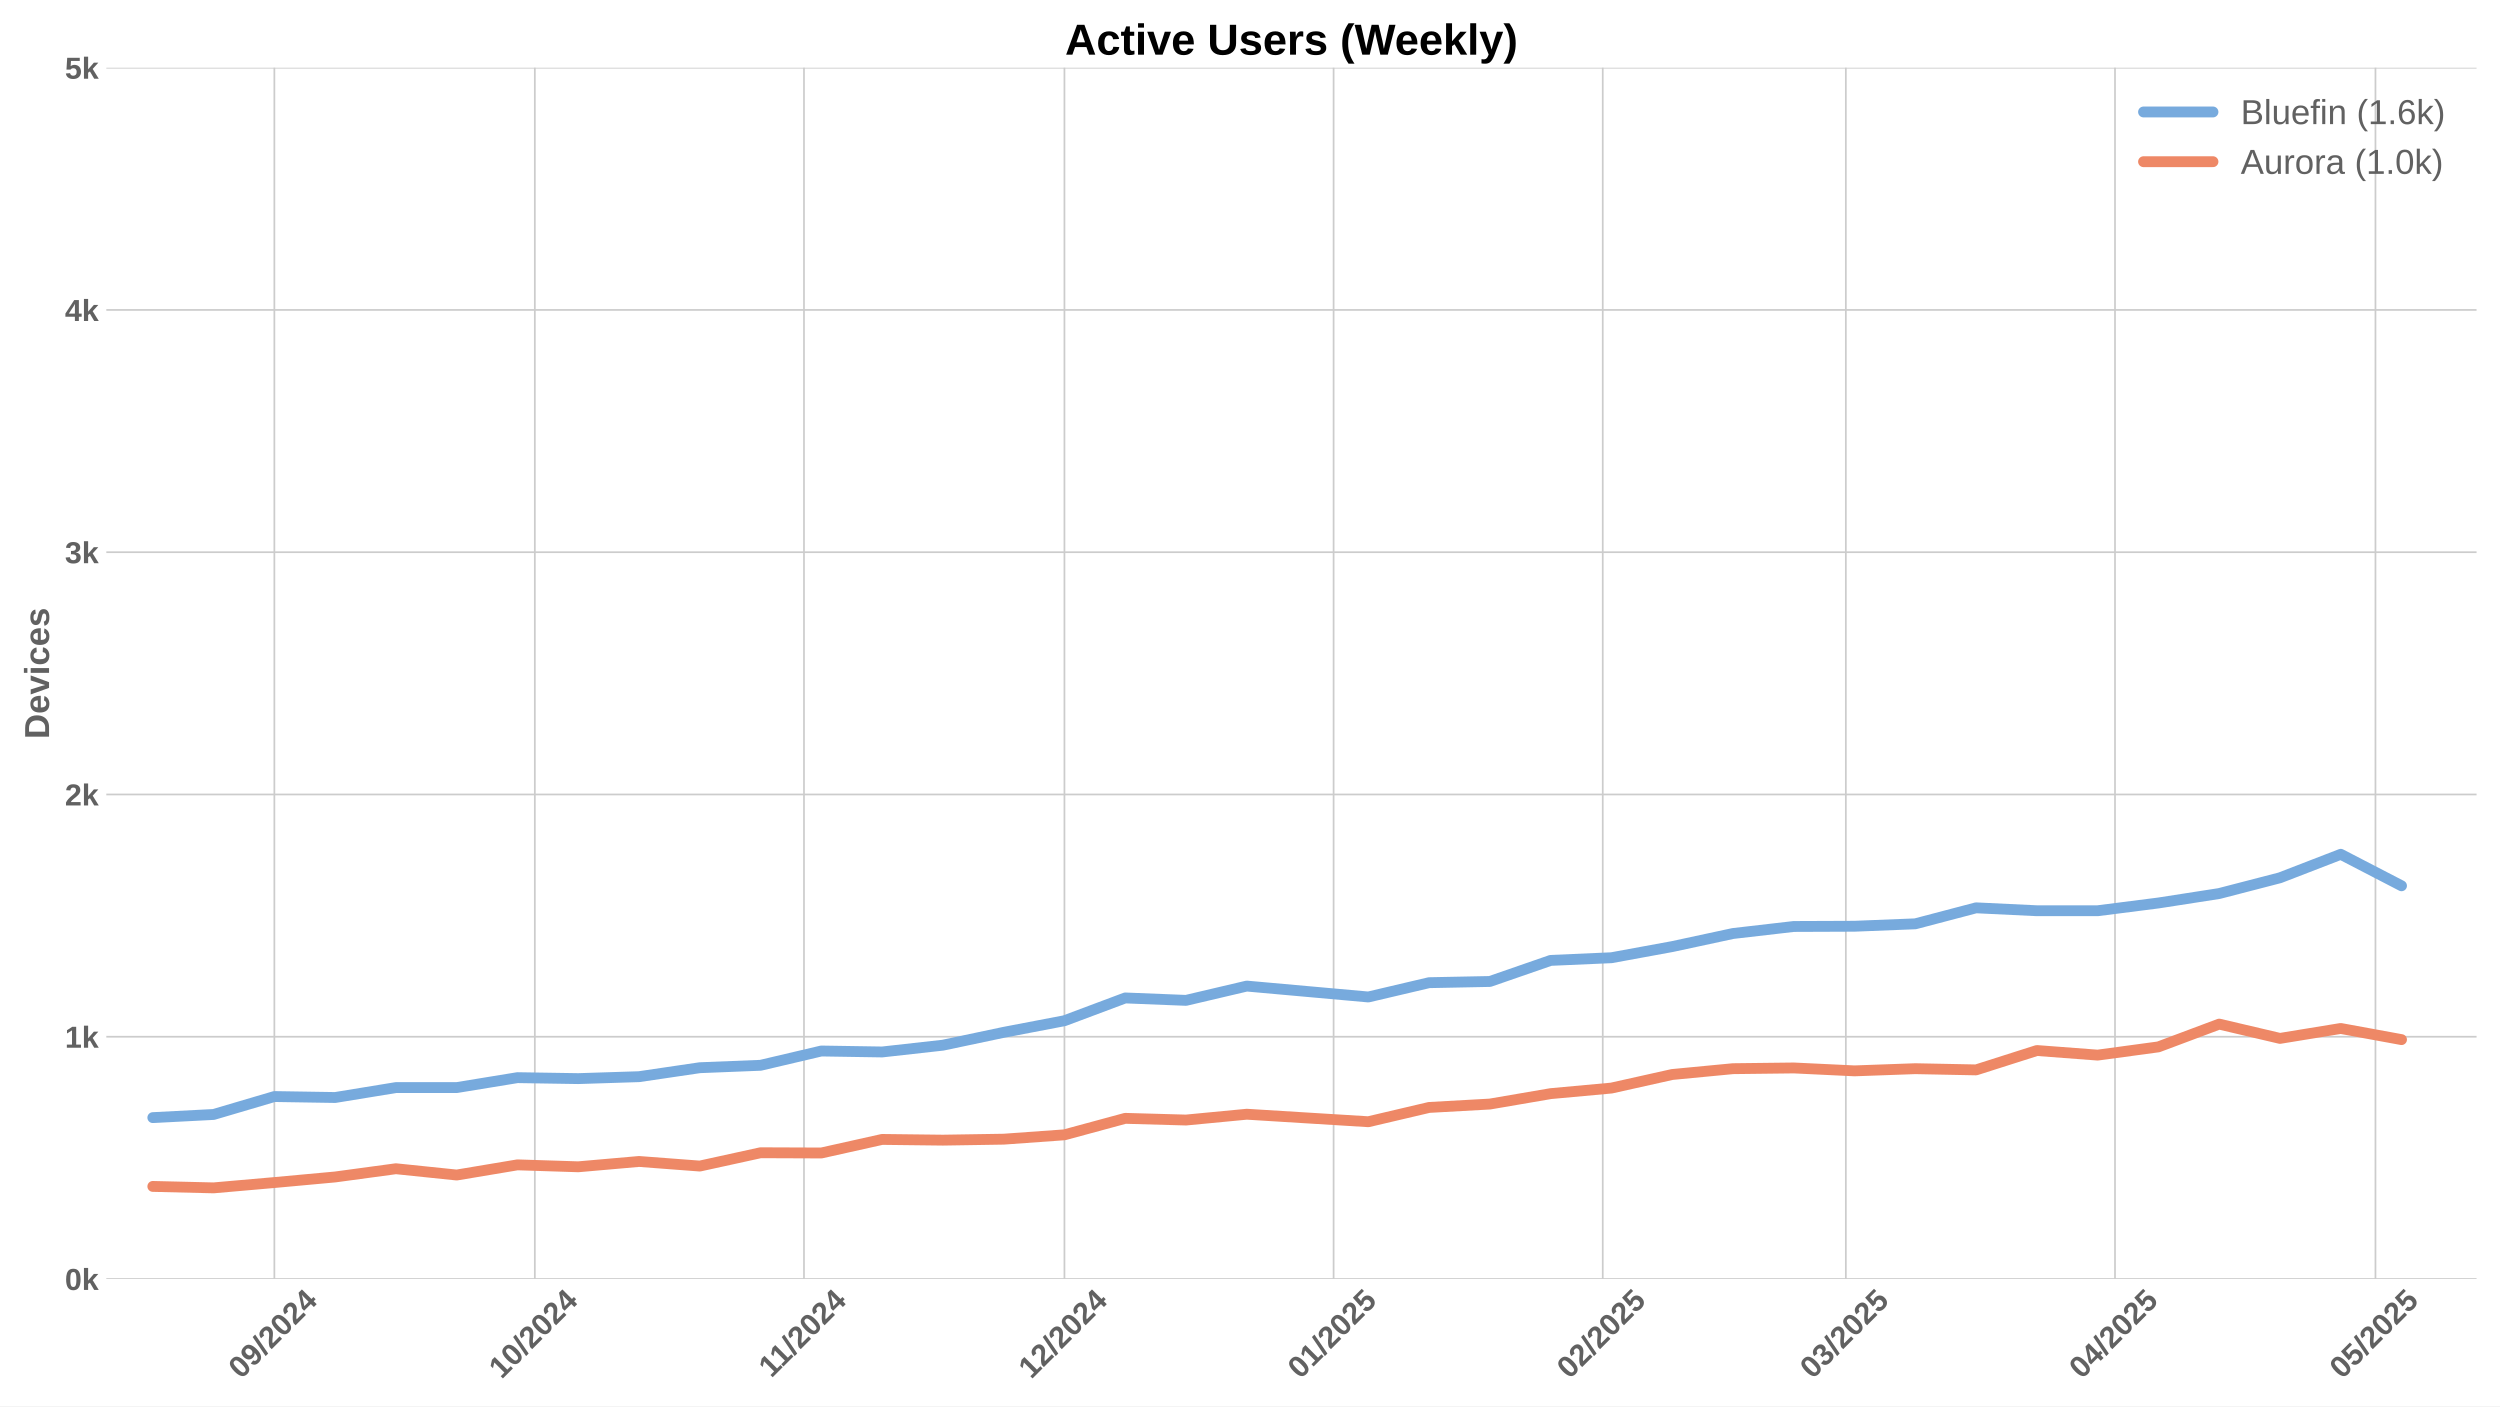
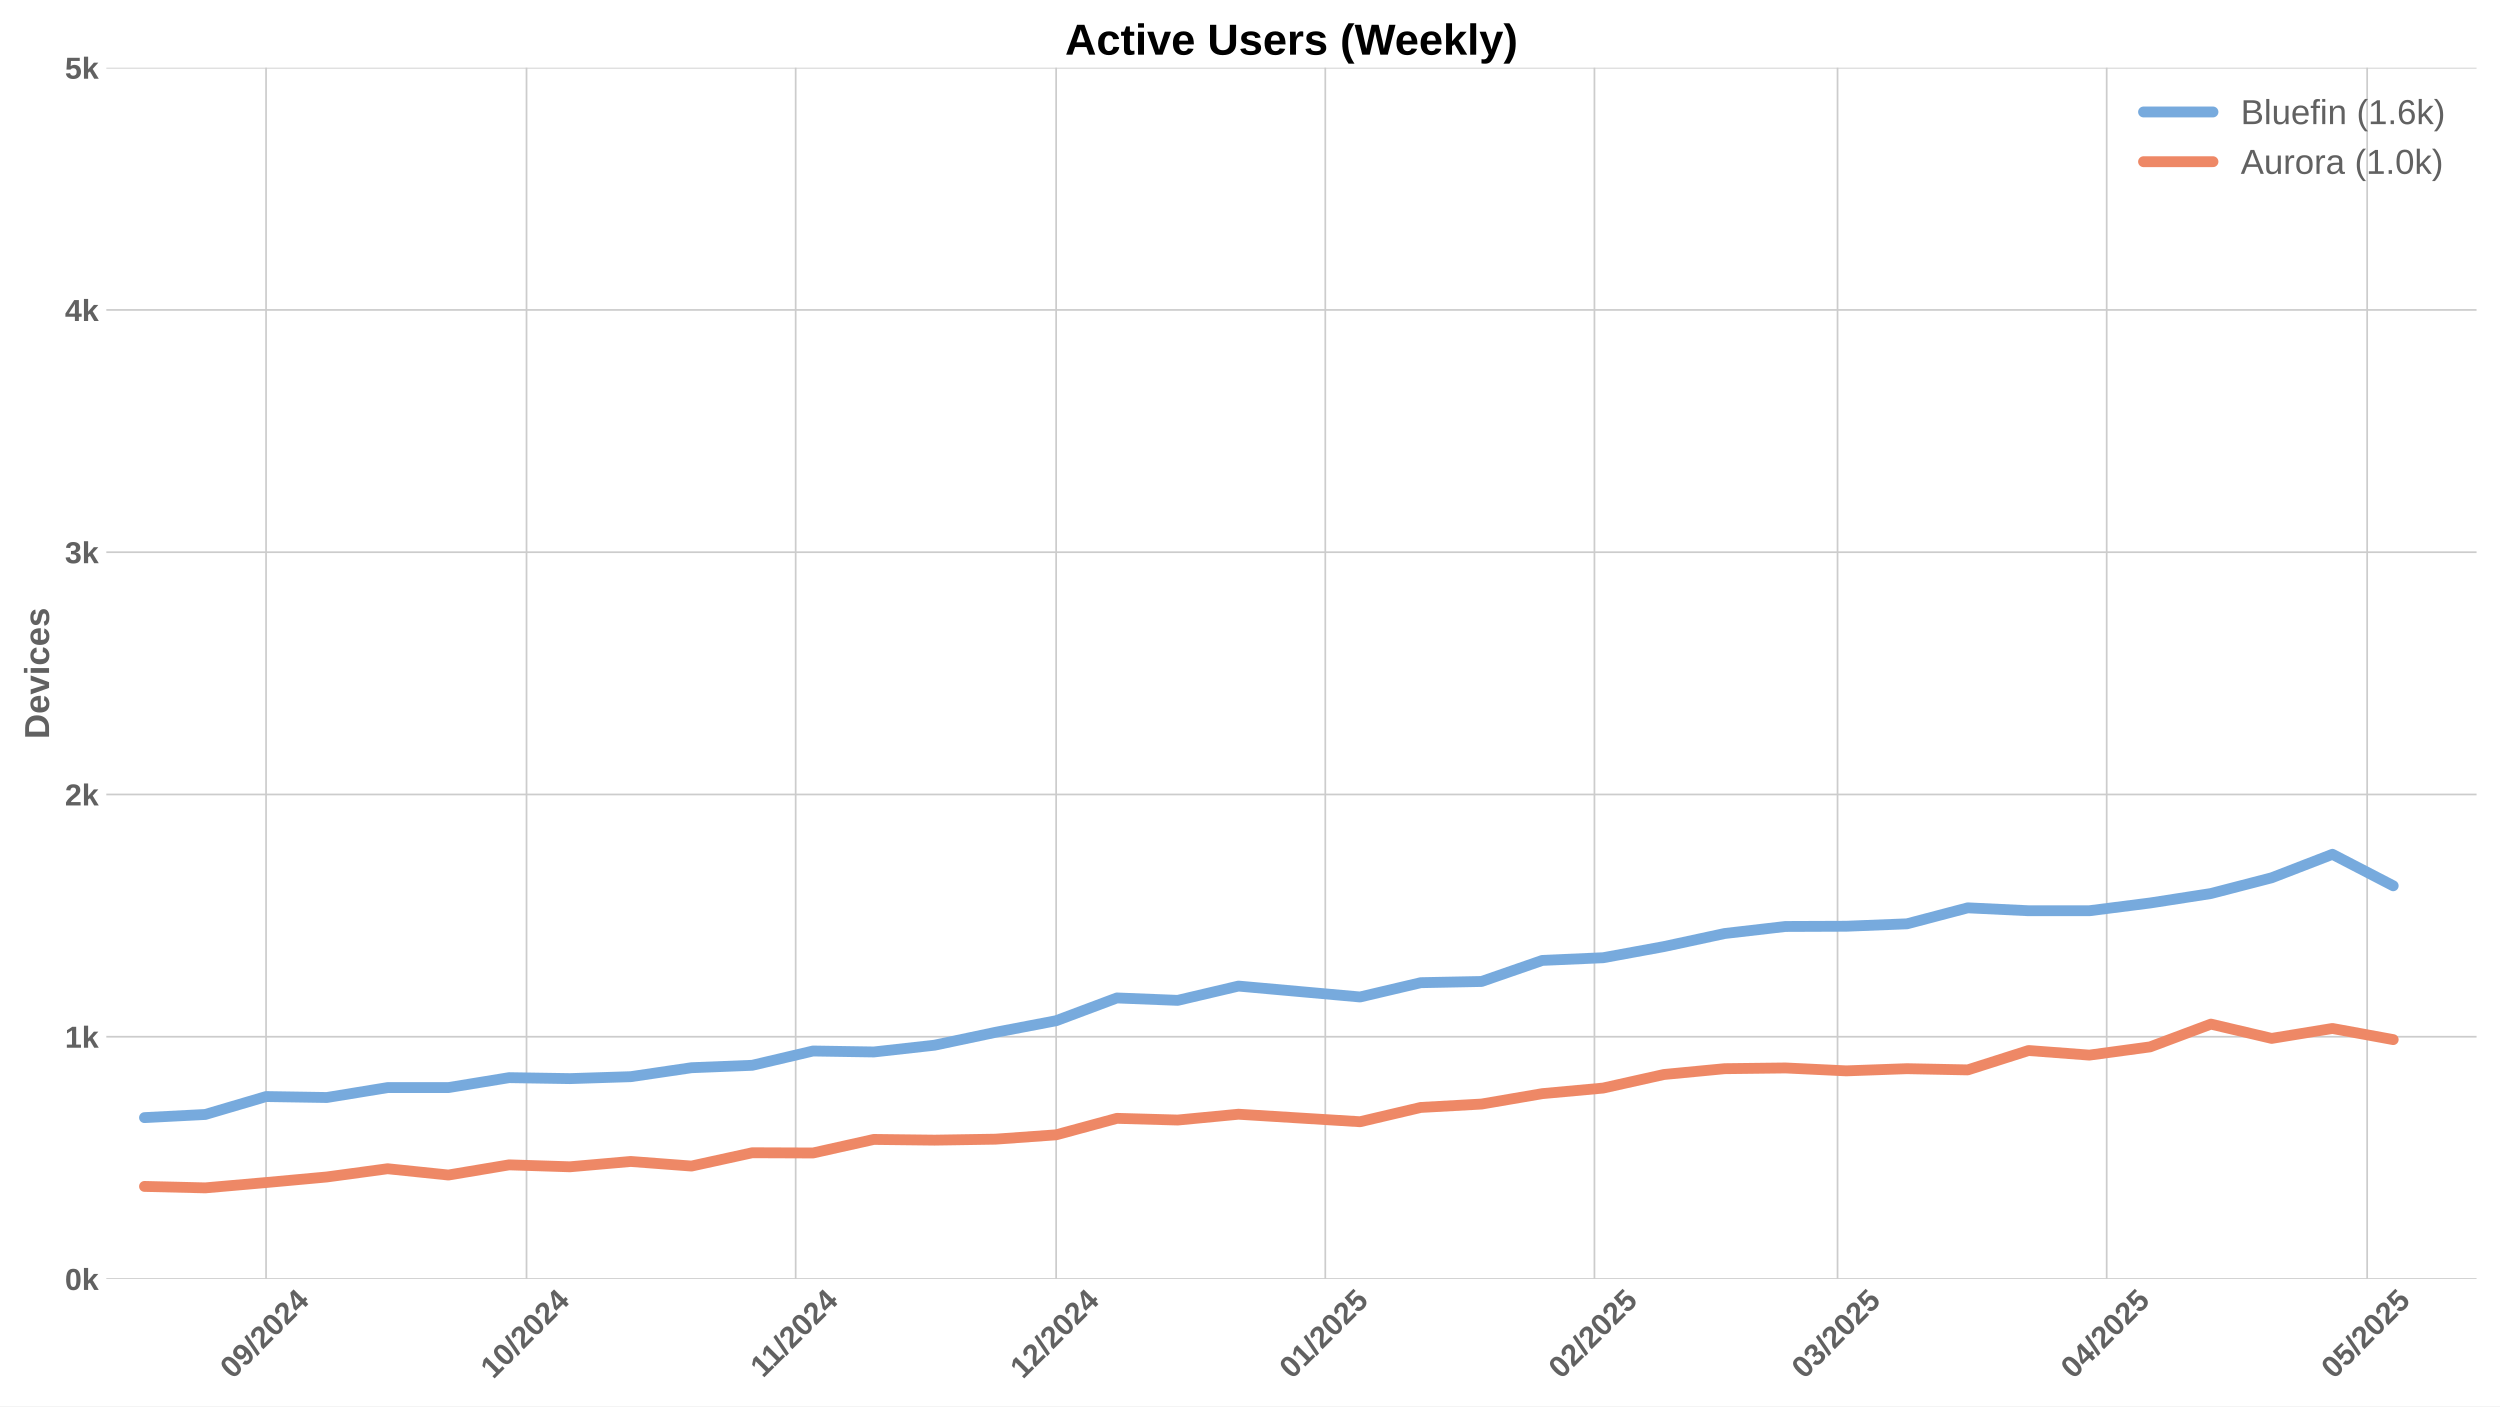
<svg xmlns="http://www.w3.org/2000/svg" xmlns:xlink="http://www.w3.org/1999/xlink" width="1152pt" height="648pt" viewBox="0 0 1152 648" version="1.1">
  <defs>
    <style type="text/css">*{stroke-linejoin: round; stroke-linecap: butt}</style>
  </defs>
  <g id="figure_1">
    <g id="patch_1">
      <path d="M 0 648  L 1152 648  L 1152 0  L 0 0  z " style="fill: #ffffff" />
    </g>
    <g id="axes_1">
      <g id="patch_2">
        <path d="M 48.99 589.343  L 1141.2 589.343  L 1141.2 31.2  L 48.99 31.2  z " style="fill: #ffffff" />
      </g>
      <g id="matplotlib.axis_1">
        <g id="xtick_1">
          <g id="line2d_1">
-             <path d="M 126.427 589.343  L 126.427 31.2  " clip-path="url(#p406740d268)" style="fill: none; stroke: #cccccc; stroke-width: 0.8; stroke-linecap: round" />
+             <path d="M 122.599 589.343  L 122.599 31.2  " clip-path="url(#pef2a3cb47c)" style="fill: none; stroke: #cccccc; stroke-width: 0.8; stroke-linecap: round" />
          </g>
          <g id="line2d_2" />
          <g id="text_1">
-             <g style="fill: #616161" transform="translate(111.0971 635.7977) rotate(-45) scale(0.14 -0.14)">
+             <g style="fill: #616161" transform="translate(107.2686 635.7977) rotate(-45) scale(0.14 -0.14)">
              <defs>
                <path id="LiberationSans-Bold-30" d="M 3297 2203  Q 3297 1088 2914 512  Q 2531 -63 1766 -63  Q 253 -63 253 2203  Q 253 2994 418 3494  Q 584 3994 915 4231  Q 1247 4469 1791 4469  Q 2572 4469 2934 3903  Q 3297 3338 3297 2203  z M 2416 2203  Q 2416 2813 2356 3150  Q 2297 3488 2165 3634  Q 2034 3781 1784 3781  Q 1519 3781 1383 3632  Q 1247 3484 1189 3148  Q 1131 2813 1131 2203  Q 1131 1600 1192 1261  Q 1253 922 1386 775  Q 1519 628 1772 628  Q 2022 628 2158 783  Q 2294 938 2355 1278  Q 2416 1619 2416 2203  z " transform="scale(0.015625)" />
                <path id="LiberationSans-Bold-39" d="M 3322 2272  Q 3322 1100 2894 518  Q 2466 -63 1678 -63  Q 1097 -63 767 185  Q 438 434 300 972  L 1125 1088  Q 1247 628 1688 628  Q 2056 628 2254 981  Q 2453 1334 2459 2028  Q 2341 1794 2070 1661  Q 1800 1528 1488 1528  Q 906 1528 564 1923  Q 222 2319 222 2994  Q 222 3688 623 4078  Q 1025 4469 1759 4469  Q 2550 4469 2936 3920  Q 3322 3372 3322 2272  z M 2394 2888  Q 2394 3297 2214 3539  Q 2034 3781 1738 3781  Q 1447 3781 1280 3570  Q 1113 3359 1113 2988  Q 1113 2622 1278 2401  Q 1444 2181 1741 2181  Q 2022 2181 2208 2373  Q 2394 2566 2394 2888  z " transform="scale(0.015625)" />
                <path id="LiberationSans-Bold-2f" d="M 63 -128  L 972 4638  L 1716 4638  L 822 -128  L 63 -128  z " transform="scale(0.015625)" />
                <path id="LiberationSans-Bold-32" d="M 222 0  L 222 609  Q 394 988 711 1347  Q 1028 1706 1509 2097  Q 1972 2472 2158 2715  Q 2344 2959 2344 3194  Q 2344 3769 1766 3769  Q 1484 3769 1336 3617  Q 1188 3466 1144 3163  L 259 3213  Q 334 3825 717 4147  Q 1100 4469 1759 4469  Q 2472 4469 2853 4144  Q 3234 3819 3234 3231  Q 3234 2922 3112 2672  Q 2991 2422 2800 2211  Q 2609 2000 2376 1815  Q 2144 1631 1925 1456  Q 1706 1281 1526 1103  Q 1347 925 1259 722  L 3303 722  L 3303 0  L 222 0  z " transform="scale(0.015625)" />
                <path id="LiberationSans-Bold-34" d="M 2938 897  L 2938 0  L 2100 0  L 2100 897  L 97 897  L 97 1556  L 1956 4403  L 2938 4403  L 2938 1550  L 3525 1550  L 3525 897  L 2938 897  z M 2100 2991  Q 2100 3159 2111 3356  Q 2122 3553 2128 3609  Q 2047 3434 1834 3103  L 813 1550  L 2100 1550  L 2100 2991  z " transform="scale(0.015625)" />
              </defs>
              <use xlink:href="#LiberationSans-Bold-30" />
              <use xlink:href="#LiberationSans-Bold-39" transform="translate(55.61523 0)" />
              <use xlink:href="#LiberationSans-Bold-2f" transform="translate(111.2305 0)" />
              <use xlink:href="#LiberationSans-Bold-32" transform="translate(139.0137 0)" />
              <use xlink:href="#LiberationSans-Bold-30" transform="translate(194.6289 0)" />
              <use xlink:href="#LiberationSans-Bold-32" transform="translate(250.2441 0)" />
              <use xlink:href="#LiberationSans-Bold-34" transform="translate(305.8594 0)" />
            </g>
          </g>
        </g>
        <g id="xtick_2">
          <g id="line2d_3">
-             <path d="M 246.45 589.343  L 246.45 31.2  " clip-path="url(#p406740d268)" style="fill: none; stroke: #cccccc; stroke-width: 0.8; stroke-linecap: round" />
+             <path d="M 242.622 589.343  L 242.622 31.2  " clip-path="url(#pef2a3cb47c)" style="fill: none; stroke: #cccccc; stroke-width: 0.8; stroke-linecap: round" />
          </g>
          <g id="line2d_4" />
          <g id="text_2">
-             <g style="fill: #616161" transform="translate(231.1201 635.7977) rotate(-45) scale(0.14 -0.14)">
+             <g style="fill: #616161" transform="translate(227.2917 635.7977) rotate(-45) scale(0.14 -0.14)">
              <defs>
                <path id="LiberationSans-Bold-31" d="M 403 0  L 403 653  L 1494 653  L 1494 3656  L 438 2997  L 438 3688  L 1541 4403  L 2372 4403  L 2372 653  L 3381 653  L 3381 0  L 403 0  z " transform="scale(0.015625)" />
              </defs>
              <use xlink:href="#LiberationSans-Bold-31" />
              <use xlink:href="#LiberationSans-Bold-30" transform="translate(55.61523 0)" />
              <use xlink:href="#LiberationSans-Bold-2f" transform="translate(111.2305 0)" />
              <use xlink:href="#LiberationSans-Bold-32" transform="translate(139.0137 0)" />
              <use xlink:href="#LiberationSans-Bold-30" transform="translate(194.6289 0)" />
              <use xlink:href="#LiberationSans-Bold-32" transform="translate(250.2441 0)" />
              <use xlink:href="#LiberationSans-Bold-34" transform="translate(305.8594 0)" />
            </g>
          </g>
        </g>
        <g id="xtick_3">
          <g id="line2d_5">
-             <path d="M 370.474 589.343  L 370.474 31.2  " clip-path="url(#p406740d268)" style="fill: none; stroke: #cccccc; stroke-width: 0.8; stroke-linecap: round" />
+             <path d="M 366.646 589.343  L 366.646 31.2  " clip-path="url(#pef2a3cb47c)" style="fill: none; stroke: #cccccc; stroke-width: 0.8; stroke-linecap: round" />
          </g>
          <g id="line2d_6" />
          <g id="text_3">
-             <g style="fill: #616161" transform="translate(355.4162 635.2532) rotate(-45) scale(0.14 -0.14)">
+             <g style="fill: #616161" transform="translate(351.5877 635.2532) rotate(-45) scale(0.14 -0.14)">
              <use xlink:href="#LiberationSans-Bold-31" />
              <use xlink:href="#LiberationSans-Bold-31" transform="translate(50.11523 0)" />
              <use xlink:href="#LiberationSans-Bold-2f" transform="translate(105.7305 0)" />
              <use xlink:href="#LiberationSans-Bold-32" transform="translate(133.5137 0)" />
              <use xlink:href="#LiberationSans-Bold-30" transform="translate(189.1289 0)" />
              <use xlink:href="#LiberationSans-Bold-32" transform="translate(244.7441 0)" />
              <use xlink:href="#LiberationSans-Bold-34" transform="translate(300.3594 0)" />
            </g>
          </g>
        </g>
        <g id="xtick_4">
          <g id="line2d_7">
-             <path d="M 490.497 589.343  L 490.497 31.2  " clip-path="url(#p406740d268)" style="fill: none; stroke: #cccccc; stroke-width: 0.8; stroke-linecap: round" />
+             <path d="M 486.669 589.343  L 486.669 31.2  " clip-path="url(#pef2a3cb47c)" style="fill: none; stroke: #cccccc; stroke-width: 0.8; stroke-linecap: round" />
          </g>
          <g id="line2d_8" />
          <g id="text_4">
-             <g style="fill: #616161" transform="translate(475.1671 635.7977) rotate(-45) scale(0.14 -0.14)">
+             <g style="fill: #616161" transform="translate(471.3386 635.7977) rotate(-45) scale(0.14 -0.14)">
              <use xlink:href="#LiberationSans-Bold-31" />
              <use xlink:href="#LiberationSans-Bold-32" transform="translate(55.61523 0)" />
              <use xlink:href="#LiberationSans-Bold-2f" transform="translate(111.2305 0)" />
              <use xlink:href="#LiberationSans-Bold-32" transform="translate(139.0137 0)" />
              <use xlink:href="#LiberationSans-Bold-30" transform="translate(194.6289 0)" />
              <use xlink:href="#LiberationSans-Bold-32" transform="translate(250.2441 0)" />
              <use xlink:href="#LiberationSans-Bold-34" transform="translate(305.8594 0)" />
            </g>
          </g>
        </g>
        <g id="xtick_5">
          <g id="line2d_9">
-             <path d="M 614.521 589.343  L 614.521 31.2  " clip-path="url(#p406740d268)" style="fill: none; stroke: #cccccc; stroke-width: 0.8; stroke-linecap: round" />
+             <path d="M 610.693 589.343  L 610.693 31.2  " clip-path="url(#pef2a3cb47c)" style="fill: none; stroke: #cccccc; stroke-width: 0.8; stroke-linecap: round" />
          </g>
          <g id="line2d_10" />
          <g id="text_5">
-             <g style="fill: #616161" transform="translate(599.1909 635.7977) rotate(-45) scale(0.14 -0.14)">
+             <g style="fill: #616161" transform="translate(595.3624 635.7977) rotate(-45) scale(0.14 -0.14)">
              <defs>
                <path id="LiberationSans-Bold-35" d="M 3381 1466  Q 3381 766 2945 351  Q 2509 -63 1750 -63  Q 1088 -63 689 235  Q 291 534 197 1100  L 1075 1172  Q 1144 891 1319 762  Q 1494 634 1759 634  Q 2088 634 2283 843  Q 2478 1053 2478 1447  Q 2478 1794 2293 2001  Q 2109 2209 1778 2209  Q 1413 2209 1181 1925  L 325 1925  L 478 4403  L 3125 4403  L 3125 3750  L 1275 3750  L 1203 2638  Q 1522 2919 2000 2919  Q 2628 2919 3004 2528  Q 3381 2138 3381 1466  z " transform="scale(0.015625)" />
              </defs>
              <use xlink:href="#LiberationSans-Bold-30" />
              <use xlink:href="#LiberationSans-Bold-31" transform="translate(55.61523 0)" />
              <use xlink:href="#LiberationSans-Bold-2f" transform="translate(111.2305 0)" />
              <use xlink:href="#LiberationSans-Bold-32" transform="translate(139.0137 0)" />
              <use xlink:href="#LiberationSans-Bold-30" transform="translate(194.6289 0)" />
              <use xlink:href="#LiberationSans-Bold-32" transform="translate(250.2441 0)" />
              <use xlink:href="#LiberationSans-Bold-35" transform="translate(305.8594 0)" />
            </g>
          </g>
        </g>
        <g id="xtick_6">
          <g id="line2d_11">
-             <path d="M 738.545 589.343  L 738.545 31.2  " clip-path="url(#p406740d268)" style="fill: none; stroke: #cccccc; stroke-width: 0.8; stroke-linecap: round" />
+             <path d="M 734.717 589.343  L 734.717 31.2  " clip-path="url(#pef2a3cb47c)" style="fill: none; stroke: #cccccc; stroke-width: 0.8; stroke-linecap: round" />
          </g>
          <g id="line2d_12" />
          <g id="text_6">
-             <g style="fill: #616161" transform="translate(723.2148 635.7977) rotate(-45) scale(0.14 -0.14)">
+             <g style="fill: #616161" transform="translate(719.3863 635.7977) rotate(-45) scale(0.14 -0.14)">
              <use xlink:href="#LiberationSans-Bold-30" />
              <use xlink:href="#LiberationSans-Bold-32" transform="translate(55.61523 0)" />
              <use xlink:href="#LiberationSans-Bold-2f" transform="translate(111.2305 0)" />
              <use xlink:href="#LiberationSans-Bold-32" transform="translate(139.0137 0)" />
              <use xlink:href="#LiberationSans-Bold-30" transform="translate(194.6289 0)" />
              <use xlink:href="#LiberationSans-Bold-32" transform="translate(250.2441 0)" />
              <use xlink:href="#LiberationSans-Bold-35" transform="translate(305.8594 0)" />
            </g>
          </g>
        </g>
        <g id="xtick_7">
          <g id="line2d_13">
-             <path d="M 850.567 589.343  L 850.567 31.2  " clip-path="url(#p406740d268)" style="fill: none; stroke: #cccccc; stroke-width: 0.8; stroke-linecap: round" />
+             <path d="M 846.738 589.343  L 846.738 31.2  " clip-path="url(#pef2a3cb47c)" style="fill: none; stroke: #cccccc; stroke-width: 0.8; stroke-linecap: round" />
          </g>
          <g id="line2d_14" />
          <g id="text_7">
-             <g style="fill: #616161" transform="translate(835.2363 635.7977) rotate(-45) scale(0.14 -0.14)">
+             <g style="fill: #616161" transform="translate(831.4078 635.7977) rotate(-45) scale(0.14 -0.14)">
              <defs>
                <path id="LiberationSans-Bold-33" d="M 3328 1222  Q 3328 603 2922 265  Q 2516 -72 1766 -72  Q 1056 -72 637 254  Q 219 581 147 1197  L 1041 1275  Q 1125 641 1763 641  Q 2078 641 2253 797  Q 2428 953 2428 1275  Q 2428 1569 2215 1725  Q 2003 1881 1584 1881  L 1278 1881  L 1278 2591  L 1566 2591  Q 1944 2591 2134 2745  Q 2325 2900 2325 3188  Q 2325 3459 2173 3614  Q 2022 3769 1731 3769  Q 1459 3769 1292 3619  Q 1125 3469 1100 3194  L 222 3256  Q 291 3825 694 4147  Q 1097 4469 1747 4469  Q 2438 4469 2827 4158  Q 3216 3847 3216 3297  Q 3216 2884 2973 2618  Q 2731 2353 2275 2266  L 2275 2253  Q 2781 2194 3054 1920  Q 3328 1647 3328 1222  z " transform="scale(0.015625)" />
              </defs>
              <use xlink:href="#LiberationSans-Bold-30" />
              <use xlink:href="#LiberationSans-Bold-33" transform="translate(55.61523 0)" />
              <use xlink:href="#LiberationSans-Bold-2f" transform="translate(111.2305 0)" />
              <use xlink:href="#LiberationSans-Bold-32" transform="translate(139.0137 0)" />
              <use xlink:href="#LiberationSans-Bold-30" transform="translate(194.6289 0)" />
              <use xlink:href="#LiberationSans-Bold-32" transform="translate(250.2441 0)" />
              <use xlink:href="#LiberationSans-Bold-35" transform="translate(305.8594 0)" />
            </g>
          </g>
        </g>
        <g id="xtick_8">
          <g id="line2d_15">
-             <path d="M 974.59 589.343  L 974.59 31.2  " clip-path="url(#p406740d268)" style="fill: none; stroke: #cccccc; stroke-width: 0.8; stroke-linecap: round" />
+             <path d="M 970.762 589.343  L 970.762 31.2  " clip-path="url(#pef2a3cb47c)" style="fill: none; stroke: #cccccc; stroke-width: 0.8; stroke-linecap: round" />
          </g>
          <g id="line2d_16" />
          <g id="text_8">
-             <g style="fill: #616161" transform="translate(959.2601 635.7977) rotate(-45) scale(0.14 -0.14)">
+             <g style="fill: #616161" transform="translate(955.4317 635.7977) rotate(-45) scale(0.14 -0.14)">
              <use xlink:href="#LiberationSans-Bold-30" />
              <use xlink:href="#LiberationSans-Bold-34" transform="translate(55.61523 0)" />
              <use xlink:href="#LiberationSans-Bold-2f" transform="translate(111.2305 0)" />
              <use xlink:href="#LiberationSans-Bold-32" transform="translate(139.0137 0)" />
              <use xlink:href="#LiberationSans-Bold-30" transform="translate(194.6289 0)" />
              <use xlink:href="#LiberationSans-Bold-32" transform="translate(250.2441 0)" />
              <use xlink:href="#LiberationSans-Bold-35" transform="translate(305.8594 0)" />
            </g>
          </g>
        </g>
        <g id="xtick_9">
          <g id="line2d_17">
-             <path d="M 1094.614 589.343  L 1094.614 31.2  " clip-path="url(#p406740d268)" style="fill: none; stroke: #cccccc; stroke-width: 0.8; stroke-linecap: round" />
+             <path d="M 1090.785 589.343  L 1090.785 31.2  " clip-path="url(#pef2a3cb47c)" style="fill: none; stroke: #cccccc; stroke-width: 0.8; stroke-linecap: round" />
          </g>
          <g id="line2d_18" />
          <g id="text_9">
-             <g style="fill: #616161" transform="translate(1079.283 635.7977) rotate(-45) scale(0.14 -0.14)">
+             <g style="fill: #616161" transform="translate(1075.455 635.7977) rotate(-45) scale(0.14 -0.14)">
              <use xlink:href="#LiberationSans-Bold-30" />
              <use xlink:href="#LiberationSans-Bold-35" transform="translate(55.61523 0)" />
              <use xlink:href="#LiberationSans-Bold-2f" transform="translate(111.2305 0)" />
              <use xlink:href="#LiberationSans-Bold-32" transform="translate(139.0137 0)" />
              <use xlink:href="#LiberationSans-Bold-30" transform="translate(194.6289 0)" />
              <use xlink:href="#LiberationSans-Bold-32" transform="translate(250.2441 0)" />
              <use xlink:href="#LiberationSans-Bold-35" transform="translate(305.8594 0)" />
            </g>
          </g>
        </g>
      </g>
      <g id="matplotlib.axis_2">
        <g id="ytick_1">
          <g id="line2d_19">
-             <path d="M 48.99 589.343  L 1141.2 589.343  " clip-path="url(#p406740d268)" style="fill: none; stroke: #cccccc; stroke-width: 0.8; stroke-linecap: round" />
+             <path d="M 48.99 589.343  L 1141.2 589.343  " clip-path="url(#pef2a3cb47c)" style="fill: none; stroke: #cccccc; stroke-width: 0.8; stroke-linecap: round" />
          </g>
          <g id="line2d_20" />
          <g id="text_10">
            <g style="fill: #616161" transform="translate(29.91937 594.416) scale(0.14 -0.14)">
              <defs>
                <path id="LiberationSans-Bold-6b" d="M 2606 0  L 1703 1531  L 1325 1269  L 1325 0  L 447 0  L 447 4638  L 1325 4638  L 1325 1981  L 2531 3381  L 3475 3381  L 2288 2063  L 3566 0  L 2606 0  z " transform="scale(0.015625)" />
              </defs>
              <use xlink:href="#LiberationSans-Bold-30" />
              <use xlink:href="#LiberationSans-Bold-6b" transform="translate(55.61523 0)" />
            </g>
          </g>
        </g>
        <g id="ytick_2">
          <g id="line2d_21">
-             <path d="M 48.99 477.715  L 1141.2 477.715  " clip-path="url(#p406740d268)" style="fill: none; stroke: #cccccc; stroke-width: 0.8; stroke-linecap: round" />
+             <path d="M 48.99 477.715  L 1141.2 477.715  " clip-path="url(#pef2a3cb47c)" style="fill: none; stroke: #cccccc; stroke-width: 0.8; stroke-linecap: round" />
          </g>
          <g id="line2d_22" />
          <g id="text_11">
            <g style="fill: #616161" transform="translate(29.91937 482.7874) scale(0.14 -0.14)">
              <use xlink:href="#LiberationSans-Bold-31" />
              <use xlink:href="#LiberationSans-Bold-6b" transform="translate(55.61523 0)" />
            </g>
          </g>
        </g>
        <g id="ytick_3">
          <g id="line2d_23">
-             <path d="M 48.99 366.086  L 1141.2 366.086  " clip-path="url(#p406740d268)" style="fill: none; stroke: #cccccc; stroke-width: 0.8; stroke-linecap: round" />
+             <path d="M 48.99 366.086  L 1141.2 366.086  " clip-path="url(#pef2a3cb47c)" style="fill: none; stroke: #cccccc; stroke-width: 0.8; stroke-linecap: round" />
          </g>
          <g id="line2d_24" />
          <g id="text_12">
            <g style="fill: #616161" transform="translate(29.91937 371.1587) scale(0.14 -0.14)">
              <use xlink:href="#LiberationSans-Bold-32" />
              <use xlink:href="#LiberationSans-Bold-6b" transform="translate(55.61523 0)" />
            </g>
          </g>
        </g>
        <g id="ytick_4">
          <g id="line2d_25">
-             <path d="M 48.99 254.457  L 1141.2 254.457  " clip-path="url(#p406740d268)" style="fill: none; stroke: #cccccc; stroke-width: 0.8; stroke-linecap: round" />
+             <path d="M 48.99 254.457  L 1141.2 254.457  " clip-path="url(#pef2a3cb47c)" style="fill: none; stroke: #cccccc; stroke-width: 0.8; stroke-linecap: round" />
          </g>
          <g id="line2d_26" />
          <g id="text_13">
            <g style="fill: #616161" transform="translate(29.91937 259.5301) scale(0.14 -0.14)">
              <use xlink:href="#LiberationSans-Bold-33" />
              <use xlink:href="#LiberationSans-Bold-6b" transform="translate(55.61523 0)" />
            </g>
          </g>
        </g>
        <g id="ytick_5">
          <g id="line2d_27">
-             <path d="M 48.99 142.829  L 1141.2 142.829  " clip-path="url(#p406740d268)" style="fill: none; stroke: #cccccc; stroke-width: 0.8; stroke-linecap: round" />
+             <path d="M 48.99 142.829  L 1141.2 142.829  " clip-path="url(#pef2a3cb47c)" style="fill: none; stroke: #cccccc; stroke-width: 0.8; stroke-linecap: round" />
          </g>
          <g id="line2d_28" />
          <g id="text_14">
            <g style="fill: #616161" transform="translate(29.91937 147.9015) scale(0.14 -0.14)">
              <use xlink:href="#LiberationSans-Bold-34" />
              <use xlink:href="#LiberationSans-Bold-6b" transform="translate(55.61523 0)" />
            </g>
          </g>
        </g>
        <g id="ytick_6">
          <g id="line2d_29">
-             <path d="M 48.99 31.2  L 1141.2 31.2  " clip-path="url(#p406740d268)" style="fill: none; stroke: #cccccc; stroke-width: 0.8; stroke-linecap: round" />
+             <path d="M 48.99 31.2  L 1141.2 31.2  " clip-path="url(#pef2a3cb47c)" style="fill: none; stroke: #cccccc; stroke-width: 0.8; stroke-linecap: round" />
          </g>
          <g id="line2d_30" />
          <g id="text_15">
            <g style="fill: #616161" transform="translate(29.91937 36.27281) scale(0.14 -0.14)">
              <use xlink:href="#LiberationSans-Bold-35" />
              <use xlink:href="#LiberationSans-Bold-6b" transform="translate(55.61523 0)" />
            </g>
          </g>
        </g>
        <g id="text_16">
          <g style="fill: #616161" transform="translate(22.59937 340.5153) rotate(-90) scale(0.16 -0.16)">
            <defs>
              <path id="LiberationSans-Bold-44" d="M 4353 2234  Q 4353 1553 4086 1045  Q 3819 538 3330 269  Q 2841 0 2209 0  L 428 0  L 428 4403  L 2022 4403  Q 3134 4403 3743 3842  Q 4353 3281 4353 2234  z M 3425 2234  Q 3425 2944 3056 3317  Q 2688 3691 2003 3691  L 1350 3691  L 1350 713  L 2131 713  Q 2725 713 3075 1122  Q 3425 1531 3425 2234  z " transform="scale(0.015625)" />
              <path id="LiberationSans-Bold-65" d="M 1831 -63  Q 1069 -63 659 389  Q 250 841 250 1706  Q 250 2544 665 2994  Q 1081 3444 1844 3444  Q 2572 3444 2956 2961  Q 3341 2478 3341 1547  L 3341 1522  L 1172 1522  Q 1172 1028 1355 776  Q 1538 525 1875 525  Q 2341 525 2463 928  L 3291 856  Q 2931 -63 1831 -63  z M 1831 2891  Q 1522 2891 1355 2675  Q 1188 2459 1178 2072  L 2491 2072  Q 2466 2481 2294 2686  Q 2122 2891 1831 2891  z " transform="scale(0.015625)" />
              <path id="LiberationSans-Bold-76" d="M 2284 0  L 1234 0  L 25 3381  L 953 3381  L 1544 1491  Q 1591 1334 1766 709  Q 1797 838 1894 1159  Q 1991 1481 2613 3381  L 3531 3381  L 2284 0  z " transform="scale(0.015625)" />
              <path id="LiberationSans-Bold-69" d="M 447 3991  L 447 4638  L 1325 4638  L 1325 3991  L 447 3991  z M 447 0  L 447 3381  L 1325 3381  L 1325 0  L 447 0  z " transform="scale(0.015625)" />
              <path id="LiberationSans-Bold-63" d="M 1856 -63  Q 1088 -63 669 395  Q 250 853 250 1672  Q 250 2509 672 2976  Q 1094 3444 1869 3444  Q 2466 3444 2856 3144  Q 3247 2844 3347 2316  L 2463 2272  Q 2425 2531 2275 2686  Q 2125 2841 1850 2841  Q 1172 2841 1172 1706  Q 1172 538 1863 538  Q 2113 538 2281 695  Q 2450 853 2491 1166  L 3372 1125  Q 3325 778 3123 506  Q 2922 234 2594 85  Q 2266 -63 1856 -63  z " transform="scale(0.015625)" />
              <path id="LiberationSans-Bold-73" d="M 3297 988  Q 3297 497 2895 217  Q 2494 -63 1784 -63  Q 1088 -63 717 157  Q 347 378 225 844  L 997 959  Q 1063 719 1223 619  Q 1384 519 1784 519  Q 2153 519 2322 612  Q 2491 706 2491 906  Q 2491 1069 2355 1164  Q 2219 1259 1894 1325  Q 1150 1472 890 1598  Q 631 1725 495 1926  Q 359 2128 359 2422  Q 359 2906 732 3176  Q 1106 3447 1791 3447  Q 2394 3447 2761 3212  Q 3128 2978 3219 2534  L 2441 2453  Q 2403 2659 2256 2761  Q 2109 2863 1791 2863  Q 1478 2863 1322 2783  Q 1166 2703 1166 2516  Q 1166 2369 1286 2283  Q 1406 2197 1691 2141  Q 2088 2059 2395 1973  Q 2703 1888 2889 1769  Q 3075 1650 3186 1464  Q 3297 1278 3297 988  z " transform="scale(0.015625)" />
            </defs>
            <use xlink:href="#LiberationSans-Bold-44" />
            <use xlink:href="#LiberationSans-Bold-65" transform="translate(72.2168 0)" />
            <use xlink:href="#LiberationSans-Bold-76" transform="translate(127.832 0)" />
            <use xlink:href="#LiberationSans-Bold-69" transform="translate(183.4473 0)" />
            <use xlink:href="#LiberationSans-Bold-63" transform="translate(211.2305 0)" />
            <use xlink:href="#LiberationSans-Bold-65" transform="translate(266.8457 0)" />
            <use xlink:href="#LiberationSans-Bold-73" transform="translate(322.4609 0)" />
          </g>
        </g>
      </g>
      <g id="line2d_31">
-         <path d="M 70.417 514.999  L 98.422 513.547  L 126.427 505.287  L 154.433 505.733  L 182.438 501.157  L 210.444 501.157  L 238.449 496.58  L 266.454 497.026  L 294.46 496.133  L 322.465 492.003  L 350.47 490.887  L 378.476 484.301  L 406.481 484.747  L 434.487 481.622  L 462.492 475.705  L 490.497 470.347  L 518.503 459.854  L 546.508 460.97  L 574.514 454.384  L 630.524 459.407  L 658.53 452.821  L 686.535 452.263  L 714.54 442.552  L 742.546 441.324  L 770.551 436.189  L 798.557 430.161  L 826.562 426.924  L 854.567 426.812  L 882.573 425.696  L 910.578 418.328  L 938.584 419.668  L 966.589 419.668  L 994.594 416.096  L 1022.6 411.742  L 1050.605 404.486  L 1078.61 393.658  L 1106.616 408.17  " clip-path="url(#p406740d268)" style="fill: none; stroke: #77aadd; stroke-width: 5; stroke-linecap: round" />
+         <path d="M 66.588 514.999  L 94.593 513.547  L 122.599 505.287  L 150.604 505.733  L 178.61 501.157  L 206.615 501.157  L 234.62 496.58  L 262.626 497.026  L 290.631 496.133  L 318.637 492.003  L 346.642 490.887  L 374.647 484.301  L 402.653 484.747  L 430.658 481.622  L 458.663 475.705  L 486.669 470.347  L 514.674 459.854  L 542.68 460.97  L 570.685 454.384  L 626.696 459.407  L 654.701 452.821  L 682.707 452.263  L 710.712 442.552  L 738.717 441.324  L 766.723 436.189  L 794.728 430.161  L 822.733 426.924  L 850.739 426.812  L 878.744 425.696  L 906.75 418.328  L 934.755 419.668  L 962.76 419.668  L 990.766 416.096  L 1018.771 411.742  L 1046.777 404.486  L 1074.782 393.658  L 1102.787 408.17  " clip-path="url(#pef2a3cb47c)" style="fill: none; stroke: #77aadd; stroke-width: 5; stroke-linecap: round" />
      </g>
      <g id="line2d_32">
-         <path d="M 70.417 546.701  L 98.422 547.371  L 126.427 544.915  L 154.433 542.348  L 182.438 538.552  L 210.444 541.455  L 238.449 536.766  L 266.454 537.659  L 294.46 535.203  L 322.465 537.324  L 350.47 531.185  L 378.476 531.296  L 406.481 525.045  L 434.487 525.38  L 462.492 524.933  L 490.497 522.924  L 518.503 515.333  L 546.508 516.115  L 574.514 513.436  L 630.524 516.896  L 658.53 510.31  L 686.535 508.747  L 714.54 503.947  L 742.546 501.38  L 770.551 495.129  L 798.557 492.45  L 826.562 492.115  L 854.567 493.454  L 882.573 492.45  L 910.578 493.008  L 938.584 484.077  L 966.589 486.198  L 994.594 482.403  L 1022.6 471.91  L 1050.605 478.496  L 1078.61 473.919  L 1106.616 479.054  " clip-path="url(#p406740d268)" style="fill: none; stroke: #ee8866; stroke-width: 5; stroke-linecap: round" />
+         <path d="M 66.588 546.701  L 94.593 547.371  L 122.599 544.915  L 150.604 542.348  L 178.61 538.552  L 206.615 541.455  L 234.62 536.766  L 262.626 537.659  L 290.631 535.203  L 318.637 537.324  L 346.642 531.185  L 374.647 531.296  L 402.653 525.045  L 430.658 525.38  L 458.663 524.933  L 486.669 522.924  L 514.674 515.333  L 542.68 516.115  L 570.685 513.436  L 626.696 516.896  L 654.701 510.31  L 682.707 508.747  L 710.712 503.947  L 738.717 501.38  L 766.723 495.129  L 794.728 492.45  L 822.733 492.115  L 850.739 493.454  L 878.744 492.45  L 906.75 493.008  L 934.755 484.077  L 962.76 486.198  L 990.766 482.403  L 1018.771 471.91  L 1046.777 478.496  L 1074.782 473.919  L 1102.787 479.054  " clip-path="url(#pef2a3cb47c)" style="fill: none; stroke: #ee8866; stroke-width: 5; stroke-linecap: round" />
      </g>
      <g id="patch_3">
        <path d="M 48.99 589.343  L 48.99 31.2  " style="fill: none" />
      </g>
      <g id="patch_4">
        <path d="M 1141.2 589.343  L 1141.2 31.2  " style="fill: none" />
      </g>
      <g id="patch_5">
        <path d="M 48.99 589.343  L 1141.2 589.343  " style="fill: none" />
      </g>
      <g id="patch_6">
        <path d="M 48.99 31.2  L 1141.2 31.2  " style="fill: none" />
      </g>
      <g id="text_17">
        <g transform="translate(490.7841 25.2) scale(0.2 -0.2)">
          <defs>
            <path id="LiberationSans-Bold-41" d="M 3541 0  L 3150 1125  L 1472 1125  L 1081 0  L 159 0  L 1766 4403  L 2853 4403  L 4453 0  L 3541 0  z M 2309 3725  L 2291 3656  Q 2259 3544 2215 3400  Q 2172 3256 1678 1819  L 2944 1819  L 2509 3084  L 2375 3509  L 2309 3725  z " transform="scale(0.015625)" />
            <path id="LiberationSans-Bold-74" d="M 1313 -56  Q 925 -56 715 155  Q 506 366 506 794  L 506 2788  L 78 2788  L 78 3381  L 550 3381  L 825 4175  L 1375 4175  L 1375 3381  L 2016 3381  L 2016 2788  L 1375 2788  L 1375 1031  Q 1375 784 1469 667  Q 1563 550 1759 550  Q 1863 550 2053 594  L 2053 50  Q 1728 -56 1313 -56  z " transform="scale(0.015625)" />
            <path id="LiberationSans-Bold-20" transform="scale(0.015625)" />
            <path id="LiberationSans-Bold-55" d="M 2259 -63  Q 1350 -63 867 381  Q 384 825 384 1650  L 384 4403  L 1306 4403  L 1306 1722  Q 1306 1200 1554 929  Q 1803 659 2284 659  Q 2778 659 3043 942  Q 3309 1225 3309 1753  L 3309 4403  L 4231 4403  L 4231 1697  Q 4231 859 3714 398  Q 3197 -63 2259 -63  z " transform="scale(0.015625)" />
            <path id="LiberationSans-Bold-72" d="M 447 0  L 447 2588  Q 447 2866 439 3052  Q 431 3238 422 3381  L 1259 3381  Q 1269 3325 1284 3039  Q 1300 2753 1300 2659  L 1313 2659  Q 1441 3016 1541 3161  Q 1641 3306 1778 3376  Q 1916 3447 2122 3447  Q 2291 3447 2394 3400  L 2394 2666  Q 2181 2713 2019 2713  Q 1691 2713 1508 2447  Q 1325 2181 1325 1659  L 1325 0  L 447 0  z " transform="scale(0.015625)" />
            <path id="LiberationSans-Bold-28" d="M 1247 -1328  Q 756 -622 537 81  Q 319 784 319 1659  Q 319 2531 537 3232  Q 756 3934 1247 4638  L 2125 4638  Q 1631 3925 1407 3219  Q 1184 2513 1184 1656  Q 1184 803 1406 101  Q 1628 -600 2125 -1328  L 1247 -1328  z " transform="scale(0.015625)" />
            <path id="LiberationSans-Bold-57" d="M 4897 0  L 3803 0  L 3206 2547  Q 3097 2997 3022 3488  Q 2947 3078 2900 2864  Q 2853 2650 2234 0  L 1141 0  L 6 4403  L 941 4403  L 1578 1559  L 1722 872  Q 1809 1306 1892 1701  Q 1975 2097 2516 4403  L 3547 4403  L 4103 2059  Q 4169 1797 4325 872  L 4403 1234  L 4569 1953  L 5100 4403  L 6034 4403  L 4897 0  z " transform="scale(0.015625)" />
            <path id="LiberationSans-Bold-6c" d="M 447 0  L 447 4638  L 1325 4638  L 1325 0  L 447 0  z " transform="scale(0.015625)" />
            <path id="LiberationSans-Bold-79" d="M 884 -1328  Q 569 -1328 331 -1288  L 331 -663  Q 497 -688 634 -688  Q 822 -688 945 -628  Q 1069 -569 1167 -431  Q 1266 -294 1388 34  L 50 3381  L 978 3381  L 1509 1797  Q 1634 1456 1825 753  L 1903 1050  L 2106 1784  L 2606 3381  L 3525 3381  L 2188 -178  Q 1919 -828 1630 -1078  Q 1341 -1328 884 -1328  z " transform="scale(0.015625)" />
            <path id="LiberationSans-Bold-29" d="M 6 -1328  Q 506 -597 726 101  Q 947 800 947 1656  Q 947 2516 722 3223  Q 497 3931 6 4638  L 884 4638  Q 1378 3928 1595 3225  Q 1813 2522 1813 1659  Q 1813 791 1595 87  Q 1378 -616 884 -1328  L 6 -1328  z " transform="scale(0.015625)" />
          </defs>
          <use xlink:href="#LiberationSans-Bold-41" />
          <use xlink:href="#LiberationSans-Bold-63" transform="translate(72.2168 0)" />
          <use xlink:href="#LiberationSans-Bold-74" transform="translate(127.832 0)" />
          <use xlink:href="#LiberationSans-Bold-69" transform="translate(161.1328 0)" />
          <use xlink:href="#LiberationSans-Bold-76" transform="translate(188.916 0)" />
          <use xlink:href="#LiberationSans-Bold-65" transform="translate(244.5312 0)" />
          <use xlink:href="#LiberationSans-Bold-20" transform="translate(300.1465 0)" />
          <use xlink:href="#LiberationSans-Bold-55" transform="translate(327.9297 0)" />
          <use xlink:href="#LiberationSans-Bold-73" transform="translate(400.1465 0)" />
          <use xlink:href="#LiberationSans-Bold-65" transform="translate(455.7617 0)" />
          <use xlink:href="#LiberationSans-Bold-72" transform="translate(511.377 0)" />
          <use xlink:href="#LiberationSans-Bold-73" transform="translate(550.293 0)" />
          <use xlink:href="#LiberationSans-Bold-20" transform="translate(605.9082 0)" />
          <use xlink:href="#LiberationSans-Bold-28" transform="translate(633.6914 0)" />
          <use xlink:href="#LiberationSans-Bold-57" transform="translate(666.9922 0)" />
          <use xlink:href="#LiberationSans-Bold-65" transform="translate(759.627 0)" />
          <use xlink:href="#LiberationSans-Bold-65" transform="translate(815.2422 0)" />
          <use xlink:href="#LiberationSans-Bold-6b" transform="translate(870.8574 0)" />
          <use xlink:href="#LiberationSans-Bold-6c" transform="translate(926.4727 0)" />
          <use xlink:href="#LiberationSans-Bold-79" transform="translate(954.2559 0)" />
          <use xlink:href="#LiberationSans-Bold-29" transform="translate(1009.871 0)" />
        </g>
      </g>
      <g id="legend_1">
        <g id="line2d_33">
          <path d="M 987.74 51.595  L 1003.74 51.595  L 1019.74 51.595  " style="fill: none; stroke: #77aadd; stroke-width: 5; stroke-linecap: round" />
        </g>
        <g id="text_18">
          <g style="fill: #616161" transform="translate(1032.54 57.195) scale(0.16 -0.16)">
            <defs>
              <path id="LiberationSans-42" d="M 3931 1241  Q 3931 653 3503 326  Q 3075 0 2313 0  L 525 0  L 525 4403  L 2125 4403  Q 3675 4403 3675 3334  Q 3675 2944 3456 2678  Q 3238 2413 2838 2322  Q 3363 2259 3647 1970  Q 3931 1681 3931 1241  z M 3075 3263  Q 3075 3619 2831 3772  Q 2588 3925 2125 3925  L 1122 3925  L 1122 2531  L 2125 2531  Q 2603 2531 2839 2711  Q 3075 2891 3075 3263  z M 3328 1288  Q 3328 2066 2234 2066  L 1122 2066  L 1122 478  L 2281 478  Q 2828 478 3078 681  Q 3328 884 3328 1288  z " transform="scale(0.015625)" />
              <path id="LiberationSans-6c" d="M 431 0  L 431 4638  L 994 4638  L 994 0  L 431 0  z " transform="scale(0.015625)" />
              <path id="LiberationSans-75" d="M 981 3381  L 981 1238  Q 981 903 1047 718  Q 1113 534 1256 453  Q 1400 372 1678 372  Q 2084 372 2318 650  Q 2553 928 2553 1422  L 2553 3381  L 3116 3381  L 3116 722  Q 3116 131 3134 0  L 2603 0  Q 2600 16 2597 84  Q 2594 153 2589 242  Q 2584 331 2578 578  L 2569 578  Q 2375 228 2120 82  Q 1866 -63 1488 -63  Q 931 -63 673 214  Q 416 491 416 1128  L 416 3381  L 981 3381  z " transform="scale(0.015625)" />
              <path id="LiberationSans-65" d="M 863 1572  Q 863 991 1103 675  Q 1344 359 1806 359  Q 2172 359 2392 506  Q 2613 653 2691 878  L 3184 738  Q 2881 -63 1806 -63  Q 1056 -63 664 384  Q 272 831 272 1713  Q 272 2550 664 2997  Q 1056 3444 1784 3444  Q 3275 3444 3275 1647  L 3275 1572  L 863 1572  z M 2694 2003  Q 2647 2538 2422 2783  Q 2197 3028 1775 3028  Q 1366 3028 1127 2754  Q 888 2481 869 2003  L 2694 2003  z " transform="scale(0.015625)" />
              <path id="LiberationSans-66" d="M 1128 2972  L 1128 0  L 566 0  L 566 2972  L 91 2972  L 91 3381  L 566 3381  L 566 3763  Q 566 4225 769 4428  Q 972 4631 1391 4631  Q 1625 4631 1788 4594  L 1788 4166  Q 1647 4191 1538 4191  Q 1322 4191 1225 4081  Q 1128 3972 1128 3684  L 1128 3381  L 1788 3381  L 1788 2972  L 1128 2972  z " transform="scale(0.015625)" />
              <path id="LiberationSans-69" d="M 428 4100  L 428 4638  L 991 4638  L 991 4100  L 428 4100  z M 428 0  L 428 3381  L 991 3381  L 991 0  L 428 0  z " transform="scale(0.015625)" />
              <path id="LiberationSans-6e" d="M 2578 0  L 2578 2144  Q 2578 2478 2512 2662  Q 2447 2847 2303 2928  Q 2159 3009 1881 3009  Q 1475 3009 1240 2731  Q 1006 2453 1006 1959  L 1006 0  L 444 0  L 444 2659  Q 444 3250 425 3381  L 956 3381  Q 959 3366 962 3297  Q 966 3228 970 3139  Q 975 3050 981 2803  L 991 2803  Q 1184 3153 1439 3298  Q 1694 3444 2072 3444  Q 2628 3444 2886 3167  Q 3144 2891 3144 2253  L 3144 0  L 2578 0  z " transform="scale(0.015625)" />
              <path id="LiberationSans-20" transform="scale(0.015625)" />
              <path id="LiberationSans-28" d="M 397 1663  Q 397 2566 680 3284  Q 963 4003 1550 4638  L 2094 4638  Q 1509 3988 1236 3256  Q 963 2525 963 1656  Q 963 791 1233 62  Q 1503 -666 2094 -1325  L 1550 -1325  Q 959 -688 678 32  Q 397 753 397 1650  L 397 1663  z " transform="scale(0.015625)" />
              <path id="LiberationSans-31" d="M 488 0  L 488 478  L 1609 478  L 1609 3866  L 616 3156  L 616 3688  L 1656 4403  L 2175 4403  L 2175 478  L 3247 478  L 3247 0  L 488 0  z " transform="scale(0.015625)" />
              <path id="LiberationSans-2e" d="M 584 0  L 584 684  L 1194 684  L 1194 0  L 584 0  z " transform="scale(0.015625)" />
              <path id="LiberationSans-36" d="M 3278 1441  Q 3278 744 2900 340  Q 2522 -63 1856 -63  Q 1113 -63 719 490  Q 325 1044 325 2100  Q 325 3244 734 3856  Q 1144 4469 1900 4469  Q 2897 4469 3156 3572  L 2619 3475  Q 2453 4013 1894 4013  Q 1413 4013 1148 3564  Q 884 3116 884 2266  Q 1038 2550 1316 2698  Q 1594 2847 1953 2847  Q 2563 2847 2920 2465  Q 3278 2084 3278 1441  z M 2706 1416  Q 2706 1894 2472 2153  Q 2238 2413 1819 2413  Q 1425 2413 1183 2183  Q 941 1953 941 1550  Q 941 1041 1192 716  Q 1444 391 1838 391  Q 2244 391 2475 664  Q 2706 938 2706 1416  z " transform="scale(0.015625)" />
              <path id="LiberationSans-6b" d="M 2550 0  L 1406 1544  L 994 1203  L 994 0  L 431 0  L 431 4638  L 994 4638  L 994 1741  L 2478 3381  L 3138 3381  L 1766 1928  L 3209 0  L 2550 0  z " transform="scale(0.015625)" />
              <path id="LiberationSans-29" d="M 1734 1650  Q 1734 747 1451 28  Q 1169 -691 581 -1325  L 38 -1325  Q 625 -669 897 57  Q 1169 784 1169 1656  Q 1169 2528 895 3256  Q 622 3984 38 4638  L 581 4638  Q 1172 4000 1453 3279  Q 1734 2559 1734 1663  L 1734 1650  z " transform="scale(0.015625)" />
            </defs>
            <use xlink:href="#LiberationSans-42" />
            <use xlink:href="#LiberationSans-6c" transform="translate(66.69922 0)" />
            <use xlink:href="#LiberationSans-75" transform="translate(88.91602 0)" />
            <use xlink:href="#LiberationSans-65" transform="translate(144.5312 0)" />
            <use xlink:href="#LiberationSans-66" transform="translate(200.1465 0)" />
            <use xlink:href="#LiberationSans-69" transform="translate(227.9297 0)" />
            <use xlink:href="#LiberationSans-6e" transform="translate(250.1465 0)" />
            <use xlink:href="#LiberationSans-20" transform="translate(305.7617 0)" />
            <use xlink:href="#LiberationSans-28" transform="translate(333.5449 0)" />
            <use xlink:href="#LiberationSans-31" transform="translate(366.8457 0)" />
            <use xlink:href="#LiberationSans-2e" transform="translate(422.4609 0)" />
            <use xlink:href="#LiberationSans-36" transform="translate(450.2441 0)" />
            <use xlink:href="#LiberationSans-6b" transform="translate(505.8594 0)" />
            <use xlink:href="#LiberationSans-29" transform="translate(555.8594 0)" />
          </g>
        </g>
        <g id="line2d_34">
          <path d="M 987.74 74.51  L 1003.74 74.51  L 1019.74 74.51  " style="fill: none; stroke: #ee8866; stroke-width: 5; stroke-linecap: round" />
        </g>
        <g id="text_19">
          <g style="fill: #616161" transform="translate(1032.54 80.11) scale(0.16 -0.16)">
            <defs>
              <path id="LiberationSans-41" d="M 3647 0  L 3144 1288  L 1138 1288  L 631 0  L 13 0  L 1809 4403  L 2488 4403  L 4256 0  L 3647 0  z M 2141 3953  L 2113 3866  Q 2034 3606 1881 3200  L 1319 1753  L 2966 1753  L 2400 3206  Q 2313 3422 2225 3694  L 2141 3953  z " transform="scale(0.015625)" />
              <path id="LiberationSans-72" d="M 444 0  L 444 2594  Q 444 2950 425 3381  L 956 3381  Q 981 2806 981 2691  L 994 2691  Q 1128 3125 1303 3284  Q 1478 3444 1797 3444  Q 1909 3444 2025 3413  L 2025 2897  Q 1913 2928 1725 2928  Q 1375 2928 1190 2626  Q 1006 2325 1006 1763  L 1006 0  L 444 0  z " transform="scale(0.015625)" />
              <path id="LiberationSans-6f" d="M 3291 1694  Q 3291 806 2900 371  Q 2509 -63 1766 -63  Q 1025 -63 647 389  Q 269 841 269 1694  Q 269 3444 1784 3444  Q 2559 3444 2925 3017  Q 3291 2591 3291 1694  z M 2700 1694  Q 2700 2394 2492 2711  Q 2284 3028 1794 3028  Q 1300 3028 1079 2704  Q 859 2381 859 1694  Q 859 1025 1076 689  Q 1294 353 1759 353  Q 2266 353 2483 678  Q 2700 1003 2700 1694  z " transform="scale(0.015625)" />
              <path id="LiberationSans-61" d="M 1294 -63  Q 784 -63 528 206  Q 272 475 272 944  Q 272 1469 617 1750  Q 963 2031 1731 2050  L 2491 2063  L 2491 2247  Q 2491 2659 2316 2837  Q 2141 3016 1766 3016  Q 1388 3016 1216 2887  Q 1044 2759 1009 2478  L 422 2531  Q 566 3444 1778 3444  Q 2416 3444 2737 3151  Q 3059 2859 3059 2306  L 3059 850  Q 3059 600 3125 473  Q 3191 347 3375 347  Q 3456 347 3559 369  L 3559 19  Q 3347 -31 3125 -31  Q 2813 -31 2670 133  Q 2528 297 2509 647  L 2491 647  Q 2275 259 1989 98  Q 1703 -63 1294 -63  z M 1422 359  Q 1731 359 1972 500  Q 2213 641 2352 886  Q 2491 1131 2491 1391  L 2491 1669  L 1875 1656  Q 1478 1650 1273 1575  Q 1069 1500 959 1344  Q 850 1188 850 934  Q 850 659 998 509  Q 1147 359 1422 359  z " transform="scale(0.015625)" />
              <path id="LiberationSans-30" d="M 3309 2203  Q 3309 1100 2920 518  Q 2531 -63 1772 -63  Q 1013 -63 631 515  Q 250 1094 250 2203  Q 250 3338 620 3903  Q 991 4469 1791 4469  Q 2569 4469 2939 3897  Q 3309 3325 3309 2203  z M 2738 2203  Q 2738 3156 2517 3584  Q 2297 4013 1791 4013  Q 1272 4013 1045 3591  Q 819 3169 819 2203  Q 819 1266 1048 831  Q 1278 397 1778 397  Q 2275 397 2506 840  Q 2738 1284 2738 2203  z " transform="scale(0.015625)" />
            </defs>
            <use xlink:href="#LiberationSans-41" />
            <use xlink:href="#LiberationSans-75" transform="translate(66.69922 0)" />
            <use xlink:href="#LiberationSans-72" transform="translate(122.3145 0)" />
            <use xlink:href="#LiberationSans-6f" transform="translate(155.6152 0)" />
            <use xlink:href="#LiberationSans-72" transform="translate(211.2305 0)" />
            <use xlink:href="#LiberationSans-61" transform="translate(244.5312 0)" />
            <use xlink:href="#LiberationSans-20" transform="translate(300.1465 0)" />
            <use xlink:href="#LiberationSans-28" transform="translate(327.9297 0)" />
            <use xlink:href="#LiberationSans-31" transform="translate(361.2305 0)" />
            <use xlink:href="#LiberationSans-2e" transform="translate(416.8457 0)" />
            <use xlink:href="#LiberationSans-30" transform="translate(444.6289 0)" />
            <use xlink:href="#LiberationSans-6b" transform="translate(500.2441 0)" />
            <use xlink:href="#LiberationSans-29" transform="translate(550.2441 0)" />
          </g>
        </g>
      </g>
    </g>
  </g>
  <defs>
-     <clipPath id="p406740d268">
+     <clipPath id="pef2a3cb47c">
      <rect x="48.99" y="31.2" width="1092.21" height="558.143" />
    </clipPath>
  </defs>
</svg>
